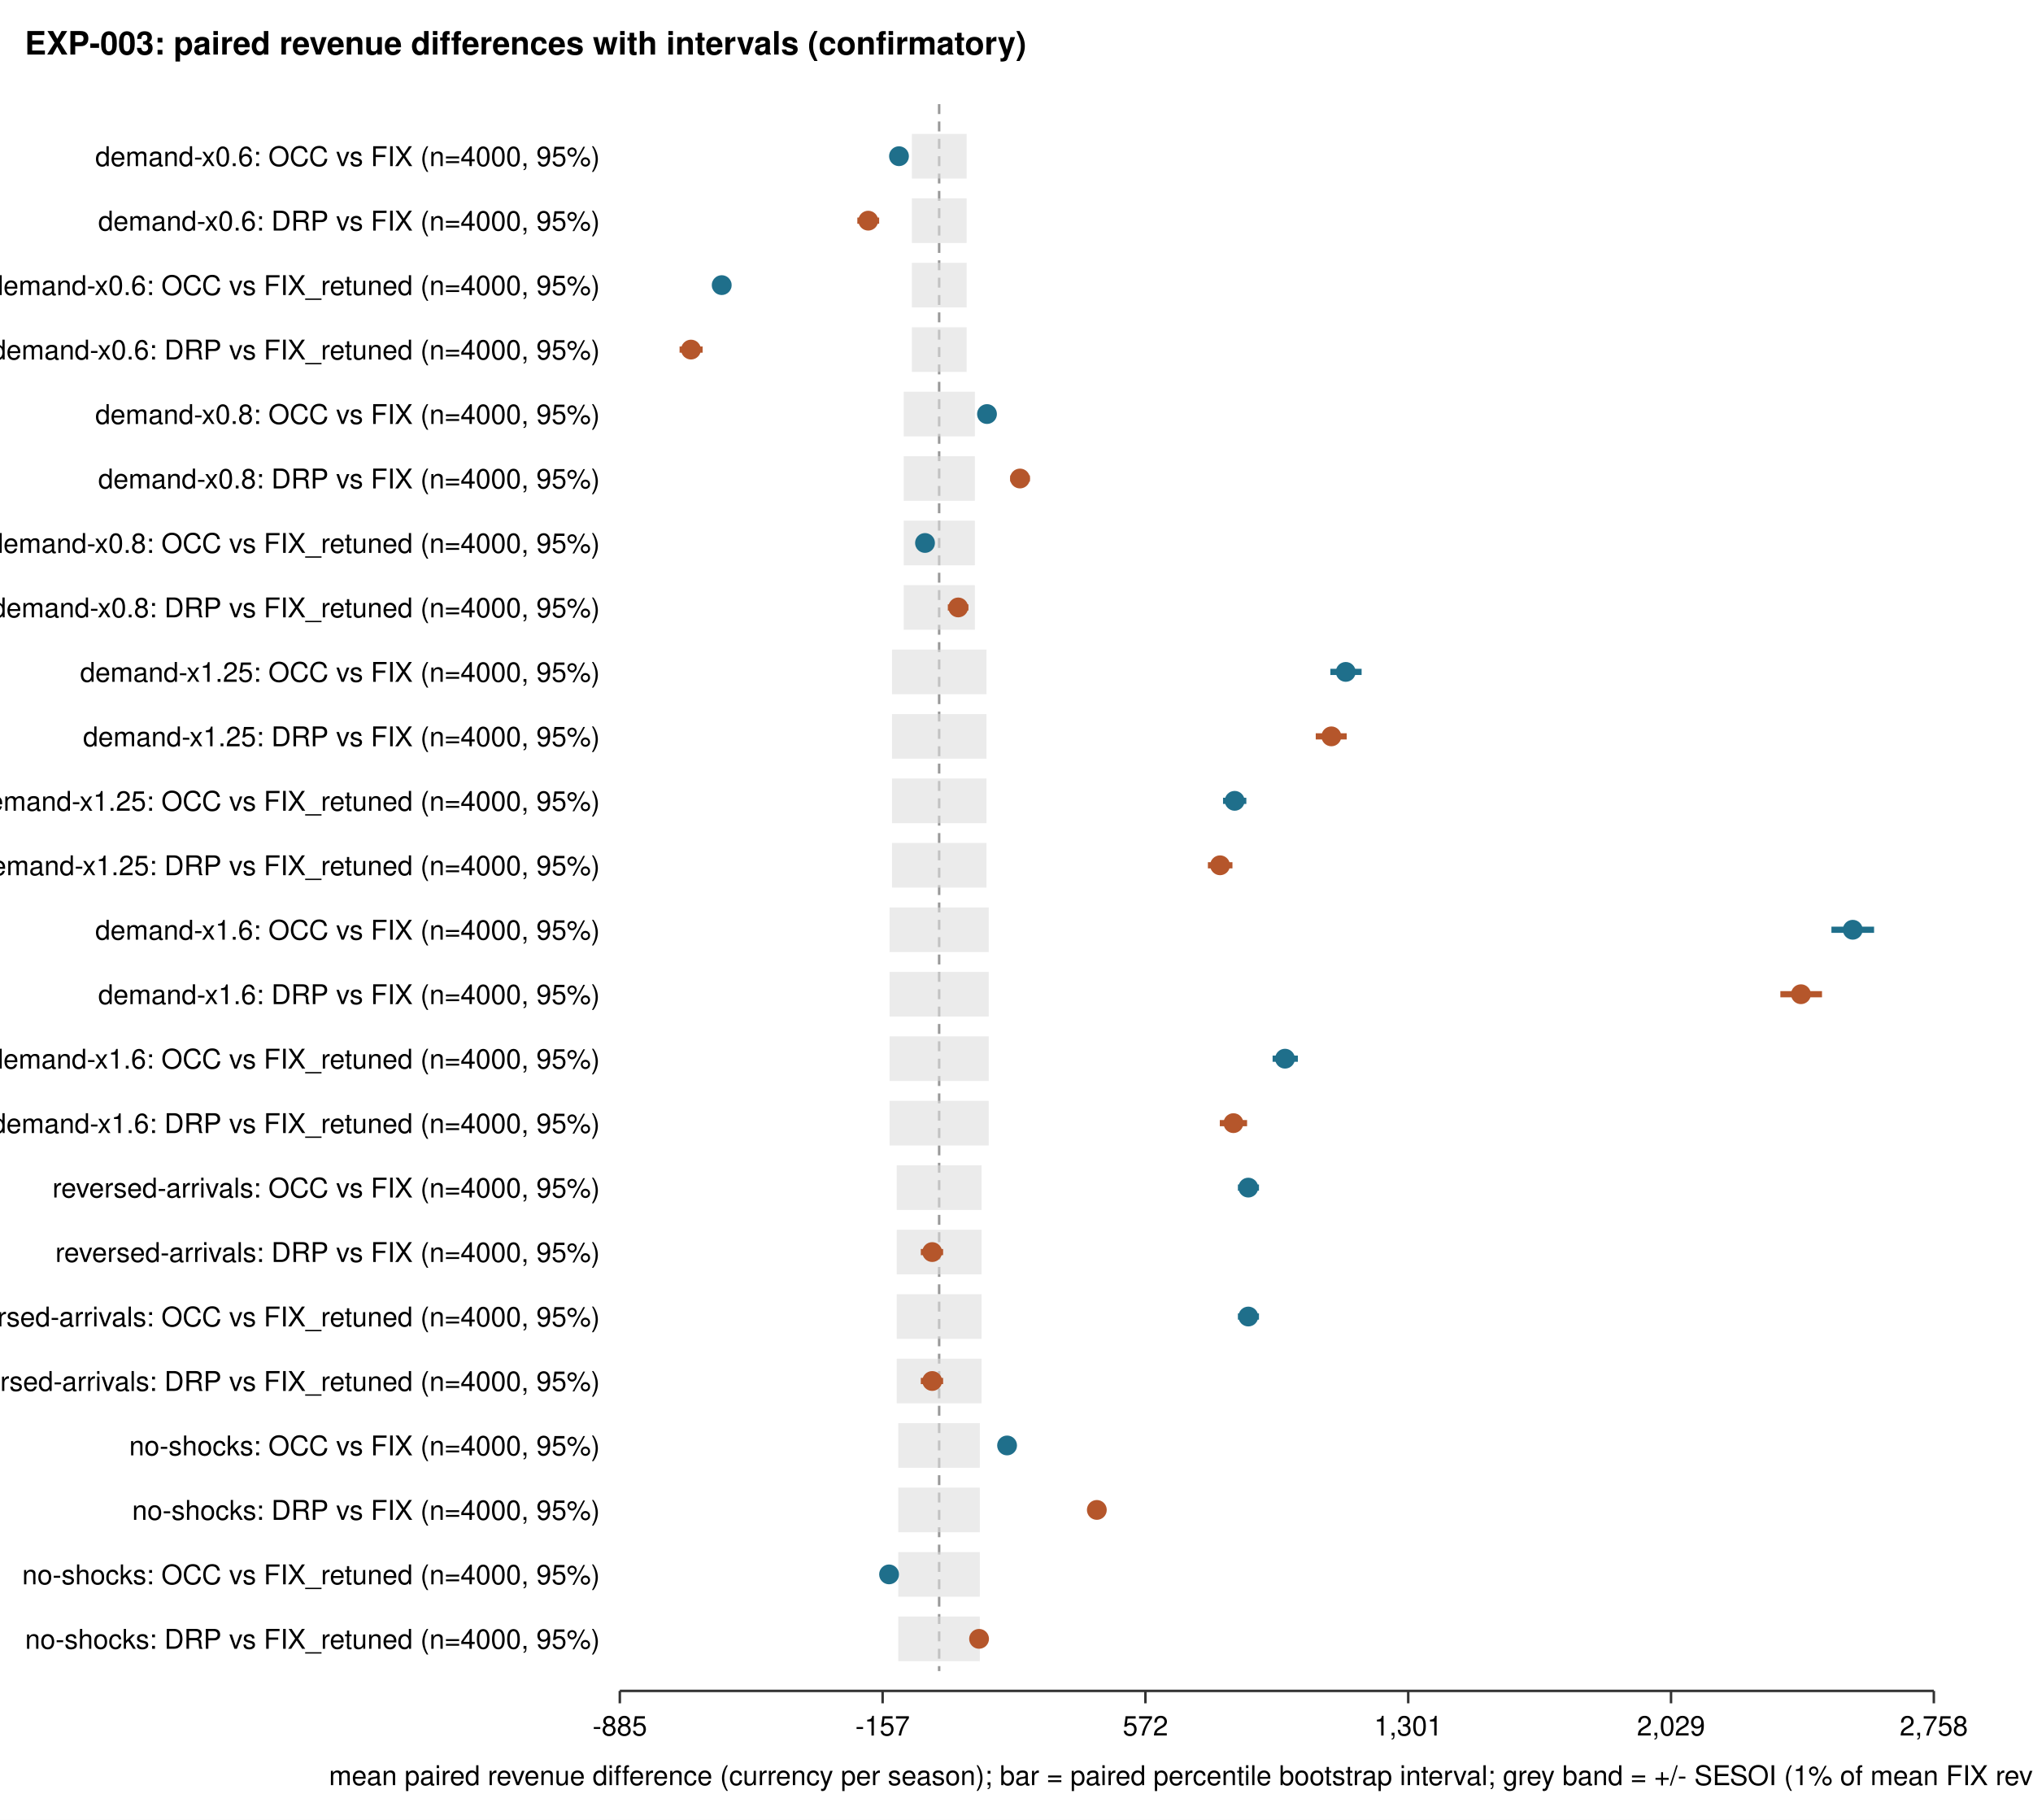
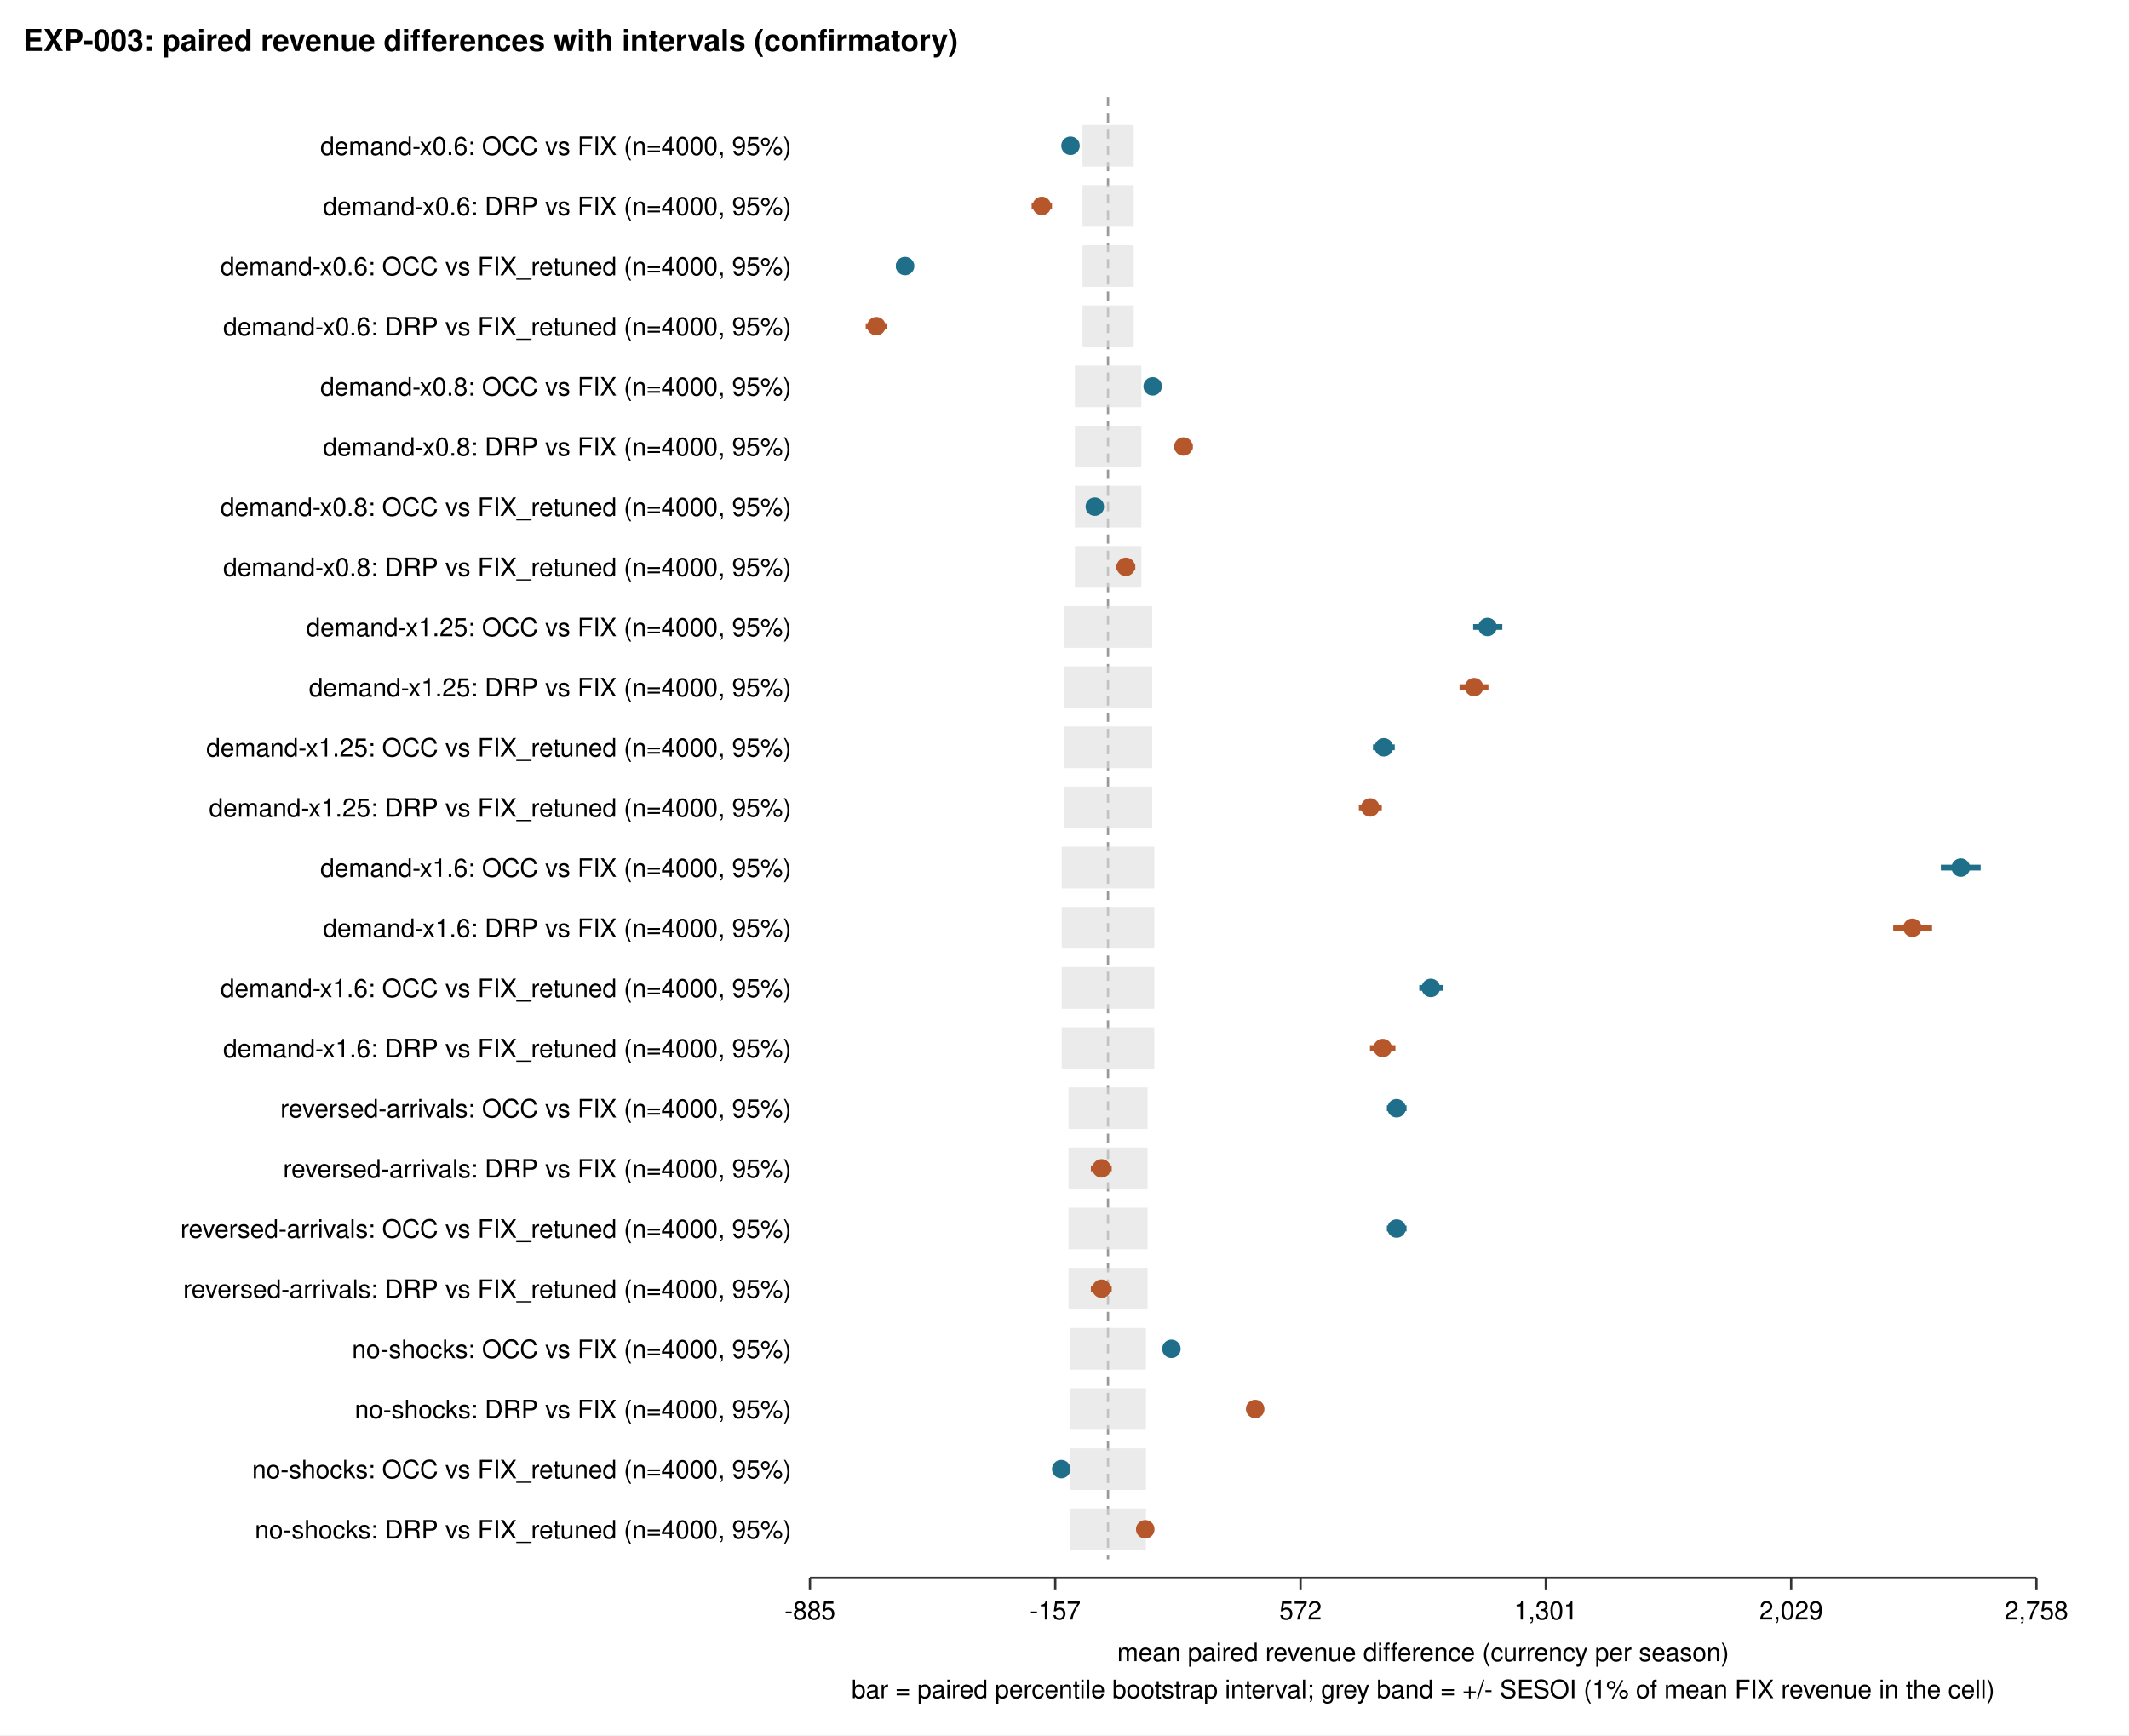
- <svg xmlns="http://www.w3.org/2000/svg" width="820" height="734" viewBox="0 0 820 734" role="img" aria-labelledby="t d" font-family="Helvetica, Arial, sans-serif" font-size="11">
+ <svg xmlns="http://www.w3.org/2000/svg" width="920" height="750" viewBox="0 0 920 750" role="img" aria-labelledby="t d" font-family="Helvetica, Arial, sans-serif" font-size="11">
  <rect width="100%" height="100%" fill="#ffffff" />
  <text x="10" y="22" font-size="13" font-weight="bold">EXP-003: paired revenue differences with intervals (confirmatory)</text>
-   <line x1="378.8" y1="42" x2="378.8" y2="674" stroke="#999" stroke-dasharray="4 3" />
-   <rect x="367.8" y="54.0" width="22.1" height="18" fill="#dddddd" fill-opacity="0.6" />
-   <text x="242" y="67.0" text-anchor="end">demand-x0.6: OCC vs FIX (n=4000, 95%)</text>
-   <line x1="359.5" y1="63.0" x2="365.6" y2="63.0" stroke="#1f6f8b" stroke-width="2.5" />
-   <circle cx="362.6" cy="63.0" r="4" fill="#1f6f8b" />
-   <rect x="367.8" y="80.0" width="22.1" height="18" fill="#dddddd" fill-opacity="0.6" />
-   <text x="242" y="93.0" text-anchor="end">demand-x0.6: DRP vs FIX (n=4000, 95%)</text>
-   <line x1="345.8" y1="89.0" x2="354.6" y2="89.0" stroke="#b5562b" stroke-width="2.5" />
-   <circle cx="350.2" cy="89.0" r="4" fill="#b5562b" />
-   <rect x="367.8" y="106.0" width="22.1" height="18" fill="#dddddd" fill-opacity="0.6" />
-   <text x="242" y="119.0" text-anchor="end">demand-x0.6: OCC vs FIX_retuned (n=4000, 95%)</text>
-   <line x1="287.3" y1="115.0" x2="294.9" y2="115.0" stroke="#1f6f8b" stroke-width="2.5" />
-   <circle cx="291.1" cy="115.0" r="4" fill="#1f6f8b" />
-   <rect x="367.8" y="132.0" width="22.1" height="18" fill="#dddddd" fill-opacity="0.6" />
-   <text x="242" y="145.0" text-anchor="end">demand-x0.6: DRP vs FIX_retuned (n=4000, 95%)</text>
-   <line x1="274.1" y1="141.0" x2="283.4" y2="141.0" stroke="#b5562b" stroke-width="2.5" />
-   <circle cx="278.7" cy="141.0" r="4" fill="#b5562b" />
-   <rect x="364.5" y="158.0" width="28.7" height="18" fill="#dddddd" fill-opacity="0.6" />
-   <text x="242" y="171.0" text-anchor="end">demand-x0.8: OCC vs FIX (n=4000, 95%)</text>
-   <line x1="395.1" y1="167.0" x2="401.1" y2="167.0" stroke="#1f6f8b" stroke-width="2.5" />
-   <circle cx="398.1" cy="167.0" r="4" fill="#1f6f8b" />
-   <rect x="364.5" y="184.0" width="28.7" height="18" fill="#dddddd" fill-opacity="0.6" />
-   <text x="242" y="197.0" text-anchor="end">demand-x0.8: DRP vs FIX (n=4000, 95%)</text>
-   <line x1="407.5" y1="193.0" x2="415.4" y2="193.0" stroke="#b5562b" stroke-width="2.5" />
-   <circle cx="411.4" cy="193.0" r="4" fill="#b5562b" />
-   <rect x="364.5" y="210.0" width="28.7" height="18" fill="#dddddd" fill-opacity="0.6" />
-   <text x="242" y="223.0" text-anchor="end">demand-x0.8: OCC vs FIX_retuned (n=4000, 95%)</text>
-   <line x1="369.6" y1="219.0" x2="376.7" y2="219.0" stroke="#1f6f8b" stroke-width="2.5" />
-   <circle cx="373.1" cy="219.0" r="4" fill="#1f6f8b" />
-   <rect x="364.5" y="236.0" width="28.7" height="18" fill="#dddddd" fill-opacity="0.6" />
-   <text x="242" y="249.0" text-anchor="end">demand-x0.8: DRP vs FIX_retuned (n=4000, 95%)</text>
-   <line x1="382.3" y1="245.0" x2="390.6" y2="245.0" stroke="#b5562b" stroke-width="2.5" />
-   <circle cx="386.5" cy="245.0" r="4" fill="#b5562b" />
-   <rect x="359.8" y="262.0" width="38.1" height="18" fill="#dddddd" fill-opacity="0.6" />
-   <text x="242" y="275.0" text-anchor="end">demand-x1.25: OCC vs FIX (n=4000, 95%)</text>
-   <line x1="536.6" y1="271.0" x2="549.2" y2="271.0" stroke="#1f6f8b" stroke-width="2.5" />
-   <circle cx="542.8" cy="271.0" r="4" fill="#1f6f8b" />
-   <rect x="359.8" y="288.0" width="38.1" height="18" fill="#dddddd" fill-opacity="0.6" />
-   <text x="242" y="301.0" text-anchor="end">demand-x1.25: DRP vs FIX (n=4000, 95%)</text>
-   <line x1="530.7" y1="297.0" x2="543.2" y2="297.0" stroke="#b5562b" stroke-width="2.5" />
-   <circle cx="537.0" cy="297.0" r="4" fill="#b5562b" />
-   <rect x="359.8" y="314.0" width="38.1" height="18" fill="#dddddd" fill-opacity="0.6" />
-   <text x="242" y="327.0" text-anchor="end">demand-x1.25: OCC vs FIX_retuned (n=4000, 95%)</text>
-   <line x1="493.3" y1="323.0" x2="502.7" y2="323.0" stroke="#1f6f8b" stroke-width="2.5" />
-   <circle cx="498.0" cy="323.0" r="4" fill="#1f6f8b" />
-   <rect x="359.8" y="340.0" width="38.1" height="18" fill="#dddddd" fill-opacity="0.6" />
-   <text x="242" y="353.0" text-anchor="end">demand-x1.25: DRP vs FIX_retuned (n=4000, 95%)</text>
-   <line x1="487.2" y1="349.0" x2="497.1" y2="349.0" stroke="#b5562b" stroke-width="2.5" />
-   <circle cx="492.1" cy="349.0" r="4" fill="#b5562b" />
-   <rect x="358.8" y="366.0" width="40.0" height="18" fill="#dddddd" fill-opacity="0.6" />
-   <text x="242" y="379.0" text-anchor="end">demand-x1.6: OCC vs FIX (n=4000, 95%)</text>
-   <line x1="738.7" y1="375.0" x2="755.9" y2="375.0" stroke="#1f6f8b" stroke-width="2.5" />
-   <circle cx="747.3" cy="375.0" r="4" fill="#1f6f8b" />
-   <rect x="358.8" y="392.0" width="40.0" height="18" fill="#dddddd" fill-opacity="0.6" />
-   <text x="242" y="405.0" text-anchor="end">demand-x1.6: DRP vs FIX (n=4000, 95%)</text>
-   <line x1="718.1" y1="401.0" x2="734.9" y2="401.0" stroke="#b5562b" stroke-width="2.5" />
-   <circle cx="726.4" cy="401.0" r="4" fill="#b5562b" />
-   <rect x="358.8" y="418.0" width="40.0" height="18" fill="#dddddd" fill-opacity="0.6" />
-   <text x="242" y="431.0" text-anchor="end">demand-x1.6: OCC vs FIX_retuned (n=4000, 95%)</text>
-   <line x1="513.3" y1="427.0" x2="523.5" y2="427.0" stroke="#1f6f8b" stroke-width="2.5" />
-   <circle cx="518.3" cy="427.0" r="4" fill="#1f6f8b" />
-   <rect x="358.8" y="444.0" width="40.0" height="18" fill="#dddddd" fill-opacity="0.6" />
-   <text x="242" y="457.0" text-anchor="end">demand-x1.6: DRP vs FIX_retuned (n=4000, 95%)</text>
-   <line x1="492.0" y1="453.0" x2="503.0" y2="453.0" stroke="#b5562b" stroke-width="2.5" />
-   <circle cx="497.5" cy="453.0" r="4" fill="#b5562b" />
-   <rect x="361.7" y="470.0" width="34.2" height="18" fill="#dddddd" fill-opacity="0.6" />
-   <text x="242" y="483.0" text-anchor="end">reversed-arrivals: OCC vs FIX (n=4000, 95%)</text>
-   <line x1="499.3" y1="479.0" x2="507.8" y2="479.0" stroke="#1f6f8b" stroke-width="2.5" />
-   <circle cx="503.5" cy="479.0" r="4" fill="#1f6f8b" />
-   <rect x="361.7" y="496.0" width="34.2" height="18" fill="#dddddd" fill-opacity="0.6" />
-   <text x="242" y="509.0" text-anchor="end">reversed-arrivals: DRP vs FIX (n=4000, 95%)</text>
-   <line x1="371.4" y1="505.0" x2="380.4" y2="505.0" stroke="#b5562b" stroke-width="2.5" />
-   <circle cx="376.0" cy="505.0" r="4" fill="#b5562b" />
-   <rect x="361.7" y="522.0" width="34.2" height="18" fill="#dddddd" fill-opacity="0.6" />
-   <text x="242" y="535.0" text-anchor="end">reversed-arrivals: OCC vs FIX_retuned (n=4000, 95%)</text>
-   <line x1="499.3" y1="531.0" x2="507.8" y2="531.0" stroke="#1f6f8b" stroke-width="2.5" />
-   <circle cx="503.5" cy="531.0" r="4" fill="#1f6f8b" />
-   <rect x="361.7" y="548.0" width="34.2" height="18" fill="#dddddd" fill-opacity="0.6" />
-   <text x="242" y="561.0" text-anchor="end">reversed-arrivals: DRP vs FIX_retuned (n=4000, 95%)</text>
-   <line x1="371.4" y1="557.0" x2="380.4" y2="557.0" stroke="#b5562b" stroke-width="2.5" />
-   <circle cx="376.0" cy="557.0" r="4" fill="#b5562b" />
-   <rect x="362.3" y="574.0" width="32.9" height="18" fill="#dddddd" fill-opacity="0.6" />
-   <text x="242" y="587.0" text-anchor="end">no-shocks: OCC vs FIX (n=4000, 95%)</text>
-   <line x1="403.6" y1="583.0" x2="408.7" y2="583.0" stroke="#1f6f8b" stroke-width="2.5" />
-   <circle cx="406.2" cy="583.0" r="4" fill="#1f6f8b" />
-   <rect x="362.3" y="600.0" width="32.9" height="18" fill="#dddddd" fill-opacity="0.6" />
-   <text x="242" y="613.0" text-anchor="end">no-shocks: DRP vs FIX (n=4000, 95%)</text>
-   <line x1="439.1" y1="609.0" x2="445.6" y2="609.0" stroke="#b5562b" stroke-width="2.5" />
-   <circle cx="442.4" cy="609.0" r="4" fill="#b5562b" />
-   <rect x="362.3" y="626.0" width="32.9" height="18" fill="#dddddd" fill-opacity="0.6" />
-   <text x="242" y="639.0" text-anchor="end">no-shocks: OCC vs FIX_retuned (n=4000, 95%)</text>
-   <line x1="355.7" y1="635.0" x2="361.5" y2="635.0" stroke="#1f6f8b" stroke-width="2.5" />
-   <circle cx="358.6" cy="635.0" r="4" fill="#1f6f8b" />
-   <rect x="362.3" y="652.0" width="32.9" height="18" fill="#dddddd" fill-opacity="0.6" />
-   <text x="242" y="665.0" text-anchor="end">no-shocks: DRP vs FIX_retuned (n=4000, 95%)</text>
-   <line x1="392.0" y1="661.0" x2="397.7" y2="661.0" stroke="#b5562b" stroke-width="2.5" />
-   <circle cx="394.9" cy="661.0" r="4" fill="#b5562b" />
-   <line x1="250" y1="682" x2="780" y2="682" stroke="#333" />
-   <line x1="250.0" y1="682" x2="250.0" y2="687" stroke="#333" />
-   <text x="250.0" y="700" text-anchor="middle">-885</text>
-   <line x1="356.0" y1="682" x2="356.0" y2="687" stroke="#333" />
-   <text x="356.0" y="700" text-anchor="middle">-157</text>
-   <line x1="462.0" y1="682" x2="462.0" y2="687" stroke="#333" />
-   <text x="462.0" y="700" text-anchor="middle">572</text>
-   <line x1="568.0" y1="682" x2="568.0" y2="687" stroke="#333" />
-   <text x="568.0" y="700" text-anchor="middle">1,301</text>
-   <line x1="674.0" y1="682" x2="674.0" y2="687" stroke="#333" />
-   <text x="674.0" y="700" text-anchor="middle">2,029</text>
-   <line x1="780.0" y1="682" x2="780.0" y2="687" stroke="#333" />
-   <text x="780.0" y="700" text-anchor="middle">2,758</text>
-   <text x="515.0" y="720" text-anchor="middle">mean paired revenue difference (currency per season); bar = paired percentile bootstrap interval; grey band = +/- SESOI (1% of mean FIX revenue in the cell)</text>
+   <line x1="478.8" y1="42" x2="478.8" y2="674" stroke="#999" stroke-dasharray="4 3" />
+   <rect x="467.8" y="54.0" width="22.1" height="18" fill="#dddddd" fill-opacity="0.6" />
+   <text x="342" y="67.0" text-anchor="end">demand-x0.6: OCC vs FIX (n=4000, 95%)</text>
+   <line x1="459.5" y1="63.0" x2="465.6" y2="63.0" stroke="#1f6f8b" stroke-width="2.5" />
+   <circle cx="462.6" cy="63.0" r="4" fill="#1f6f8b" />
+   <rect x="467.8" y="80.0" width="22.1" height="18" fill="#dddddd" fill-opacity="0.6" />
+   <text x="342" y="93.0" text-anchor="end">demand-x0.6: DRP vs FIX (n=4000, 95%)</text>
+   <line x1="445.8" y1="89.0" x2="454.6" y2="89.0" stroke="#b5562b" stroke-width="2.5" />
+   <circle cx="450.2" cy="89.0" r="4" fill="#b5562b" />
+   <rect x="467.8" y="106.0" width="22.1" height="18" fill="#dddddd" fill-opacity="0.6" />
+   <text x="342" y="119.0" text-anchor="end">demand-x0.6: OCC vs FIX_retuned (n=4000, 95%)</text>
+   <line x1="387.3" y1="115.0" x2="394.9" y2="115.0" stroke="#1f6f8b" stroke-width="2.5" />
+   <circle cx="391.1" cy="115.0" r="4" fill="#1f6f8b" />
+   <rect x="467.8" y="132.0" width="22.1" height="18" fill="#dddddd" fill-opacity="0.6" />
+   <text x="342" y="145.0" text-anchor="end">demand-x0.6: DRP vs FIX_retuned (n=4000, 95%)</text>
+   <line x1="374.1" y1="141.0" x2="383.4" y2="141.0" stroke="#b5562b" stroke-width="2.5" />
+   <circle cx="378.7" cy="141.0" r="4" fill="#b5562b" />
+   <rect x="464.5" y="158.0" width="28.7" height="18" fill="#dddddd" fill-opacity="0.6" />
+   <text x="342" y="171.0" text-anchor="end">demand-x0.8: OCC vs FIX (n=4000, 95%)</text>
+   <line x1="495.1" y1="167.0" x2="501.1" y2="167.0" stroke="#1f6f8b" stroke-width="2.5" />
+   <circle cx="498.1" cy="167.0" r="4" fill="#1f6f8b" />
+   <rect x="464.5" y="184.0" width="28.7" height="18" fill="#dddddd" fill-opacity="0.6" />
+   <text x="342" y="197.0" text-anchor="end">demand-x0.8: DRP vs FIX (n=4000, 95%)</text>
+   <line x1="507.5" y1="193.0" x2="515.4" y2="193.0" stroke="#b5562b" stroke-width="2.5" />
+   <circle cx="511.4" cy="193.0" r="4" fill="#b5562b" />
+   <rect x="464.5" y="210.0" width="28.7" height="18" fill="#dddddd" fill-opacity="0.6" />
+   <text x="342" y="223.0" text-anchor="end">demand-x0.8: OCC vs FIX_retuned (n=4000, 95%)</text>
+   <line x1="469.6" y1="219.0" x2="476.7" y2="219.0" stroke="#1f6f8b" stroke-width="2.5" />
+   <circle cx="473.1" cy="219.0" r="4" fill="#1f6f8b" />
+   <rect x="464.5" y="236.0" width="28.7" height="18" fill="#dddddd" fill-opacity="0.6" />
+   <text x="342" y="249.0" text-anchor="end">demand-x0.8: DRP vs FIX_retuned (n=4000, 95%)</text>
+   <line x1="482.3" y1="245.0" x2="490.6" y2="245.0" stroke="#b5562b" stroke-width="2.5" />
+   <circle cx="486.5" cy="245.0" r="4" fill="#b5562b" />
+   <rect x="459.8" y="262.0" width="38.1" height="18" fill="#dddddd" fill-opacity="0.6" />
+   <text x="342" y="275.0" text-anchor="end">demand-x1.25: OCC vs FIX (n=4000, 95%)</text>
+   <line x1="636.6" y1="271.0" x2="649.2" y2="271.0" stroke="#1f6f8b" stroke-width="2.5" />
+   <circle cx="642.8" cy="271.0" r="4" fill="#1f6f8b" />
+   <rect x="459.8" y="288.0" width="38.1" height="18" fill="#dddddd" fill-opacity="0.6" />
+   <text x="342" y="301.0" text-anchor="end">demand-x1.25: DRP vs FIX (n=4000, 95%)</text>
+   <line x1="630.7" y1="297.0" x2="643.2" y2="297.0" stroke="#b5562b" stroke-width="2.5" />
+   <circle cx="637.0" cy="297.0" r="4" fill="#b5562b" />
+   <rect x="459.8" y="314.0" width="38.1" height="18" fill="#dddddd" fill-opacity="0.6" />
+   <text x="342" y="327.0" text-anchor="end">demand-x1.25: OCC vs FIX_retuned (n=4000, 95%)</text>
+   <line x1="593.3" y1="323.0" x2="602.7" y2="323.0" stroke="#1f6f8b" stroke-width="2.5" />
+   <circle cx="598.0" cy="323.0" r="4" fill="#1f6f8b" />
+   <rect x="459.8" y="340.0" width="38.1" height="18" fill="#dddddd" fill-opacity="0.6" />
+   <text x="342" y="353.0" text-anchor="end">demand-x1.25: DRP vs FIX_retuned (n=4000, 95%)</text>
+   <line x1="587.2" y1="349.0" x2="597.1" y2="349.0" stroke="#b5562b" stroke-width="2.5" />
+   <circle cx="592.1" cy="349.0" r="4" fill="#b5562b" />
+   <rect x="458.8" y="366.0" width="40.0" height="18" fill="#dddddd" fill-opacity="0.6" />
+   <text x="342" y="379.0" text-anchor="end">demand-x1.6: OCC vs FIX (n=4000, 95%)</text>
+   <line x1="838.7" y1="375.0" x2="855.9" y2="375.0" stroke="#1f6f8b" stroke-width="2.5" />
+   <circle cx="847.3" cy="375.0" r="4" fill="#1f6f8b" />
+   <rect x="458.8" y="392.0" width="40.0" height="18" fill="#dddddd" fill-opacity="0.6" />
+   <text x="342" y="405.0" text-anchor="end">demand-x1.6: DRP vs FIX (n=4000, 95%)</text>
+   <line x1="818.1" y1="401.0" x2="834.9" y2="401.0" stroke="#b5562b" stroke-width="2.5" />
+   <circle cx="826.4" cy="401.0" r="4" fill="#b5562b" />
+   <rect x="458.8" y="418.0" width="40.0" height="18" fill="#dddddd" fill-opacity="0.6" />
+   <text x="342" y="431.0" text-anchor="end">demand-x1.6: OCC vs FIX_retuned (n=4000, 95%)</text>
+   <line x1="613.3" y1="427.0" x2="623.5" y2="427.0" stroke="#1f6f8b" stroke-width="2.5" />
+   <circle cx="618.3" cy="427.0" r="4" fill="#1f6f8b" />
+   <rect x="458.8" y="444.0" width="40.0" height="18" fill="#dddddd" fill-opacity="0.6" />
+   <text x="342" y="457.0" text-anchor="end">demand-x1.6: DRP vs FIX_retuned (n=4000, 95%)</text>
+   <line x1="592.0" y1="453.0" x2="603.0" y2="453.0" stroke="#b5562b" stroke-width="2.5" />
+   <circle cx="597.5" cy="453.0" r="4" fill="#b5562b" />
+   <rect x="461.7" y="470.0" width="34.2" height="18" fill="#dddddd" fill-opacity="0.6" />
+   <text x="342" y="483.0" text-anchor="end">reversed-arrivals: OCC vs FIX (n=4000, 95%)</text>
+   <line x1="599.3" y1="479.0" x2="607.8" y2="479.0" stroke="#1f6f8b" stroke-width="2.5" />
+   <circle cx="603.5" cy="479.0" r="4" fill="#1f6f8b" />
+   <rect x="461.7" y="496.0" width="34.2" height="18" fill="#dddddd" fill-opacity="0.6" />
+   <text x="342" y="509.0" text-anchor="end">reversed-arrivals: DRP vs FIX (n=4000, 95%)</text>
+   <line x1="471.4" y1="505.0" x2="480.4" y2="505.0" stroke="#b5562b" stroke-width="2.5" />
+   <circle cx="476.0" cy="505.0" r="4" fill="#b5562b" />
+   <rect x="461.7" y="522.0" width="34.2" height="18" fill="#dddddd" fill-opacity="0.6" />
+   <text x="342" y="535.0" text-anchor="end">reversed-arrivals: OCC vs FIX_retuned (n=4000, 95%)</text>
+   <line x1="599.3" y1="531.0" x2="607.8" y2="531.0" stroke="#1f6f8b" stroke-width="2.5" />
+   <circle cx="603.5" cy="531.0" r="4" fill="#1f6f8b" />
+   <rect x="461.7" y="548.0" width="34.2" height="18" fill="#dddddd" fill-opacity="0.6" />
+   <text x="342" y="561.0" text-anchor="end">reversed-arrivals: DRP vs FIX_retuned (n=4000, 95%)</text>
+   <line x1="471.4" y1="557.0" x2="480.4" y2="557.0" stroke="#b5562b" stroke-width="2.5" />
+   <circle cx="476.0" cy="557.0" r="4" fill="#b5562b" />
+   <rect x="462.3" y="574.0" width="32.9" height="18" fill="#dddddd" fill-opacity="0.6" />
+   <text x="342" y="587.0" text-anchor="end">no-shocks: OCC vs FIX (n=4000, 95%)</text>
+   <line x1="503.6" y1="583.0" x2="508.7" y2="583.0" stroke="#1f6f8b" stroke-width="2.5" />
+   <circle cx="506.2" cy="583.0" r="4" fill="#1f6f8b" />
+   <rect x="462.3" y="600.0" width="32.9" height="18" fill="#dddddd" fill-opacity="0.6" />
+   <text x="342" y="613.0" text-anchor="end">no-shocks: DRP vs FIX (n=4000, 95%)</text>
+   <line x1="539.1" y1="609.0" x2="545.6" y2="609.0" stroke="#b5562b" stroke-width="2.5" />
+   <circle cx="542.4" cy="609.0" r="4" fill="#b5562b" />
+   <rect x="462.3" y="626.0" width="32.9" height="18" fill="#dddddd" fill-opacity="0.6" />
+   <text x="342" y="639.0" text-anchor="end">no-shocks: OCC vs FIX_retuned (n=4000, 95%)</text>
+   <line x1="455.7" y1="635.0" x2="461.5" y2="635.0" stroke="#1f6f8b" stroke-width="2.5" />
+   <circle cx="458.6" cy="635.0" r="4" fill="#1f6f8b" />
+   <rect x="462.3" y="652.0" width="32.9" height="18" fill="#dddddd" fill-opacity="0.6" />
+   <text x="342" y="665.0" text-anchor="end">no-shocks: DRP vs FIX_retuned (n=4000, 95%)</text>
+   <line x1="492.0" y1="661.0" x2="497.7" y2="661.0" stroke="#b5562b" stroke-width="2.5" />
+   <circle cx="494.9" cy="661.0" r="4" fill="#b5562b" />
+   <line x1="350" y1="682" x2="880" y2="682" stroke="#333" />
+   <line x1="350.0" y1="682" x2="350.0" y2="687" stroke="#333" />
+   <text x="350.0" y="700" text-anchor="middle">-885</text>
+   <line x1="456.0" y1="682" x2="456.0" y2="687" stroke="#333" />
+   <text x="456.0" y="700" text-anchor="middle">-157</text>
+   <line x1="562.0" y1="682" x2="562.0" y2="687" stroke="#333" />
+   <text x="562.0" y="700" text-anchor="middle">572</text>
+   <line x1="668.0" y1="682" x2="668.0" y2="687" stroke="#333" />
+   <text x="668.0" y="700" text-anchor="middle">1,301</text>
+   <line x1="774.0" y1="682" x2="774.0" y2="687" stroke="#333" />
+   <text x="774.0" y="700" text-anchor="middle">2,029</text>
+   <line x1="880.0" y1="682" x2="880.0" y2="687" stroke="#333" />
+   <text x="880.0" y="700" text-anchor="middle">2,758</text>
+   <text x="615.0" y="718" text-anchor="middle">mean paired revenue difference (currency per season)</text>
+   <text x="615.0" y="734" text-anchor="middle">bar = paired percentile bootstrap interval; grey band = +/- SESOI (1% of mean FIX revenue in the cell)</text>
</svg>
